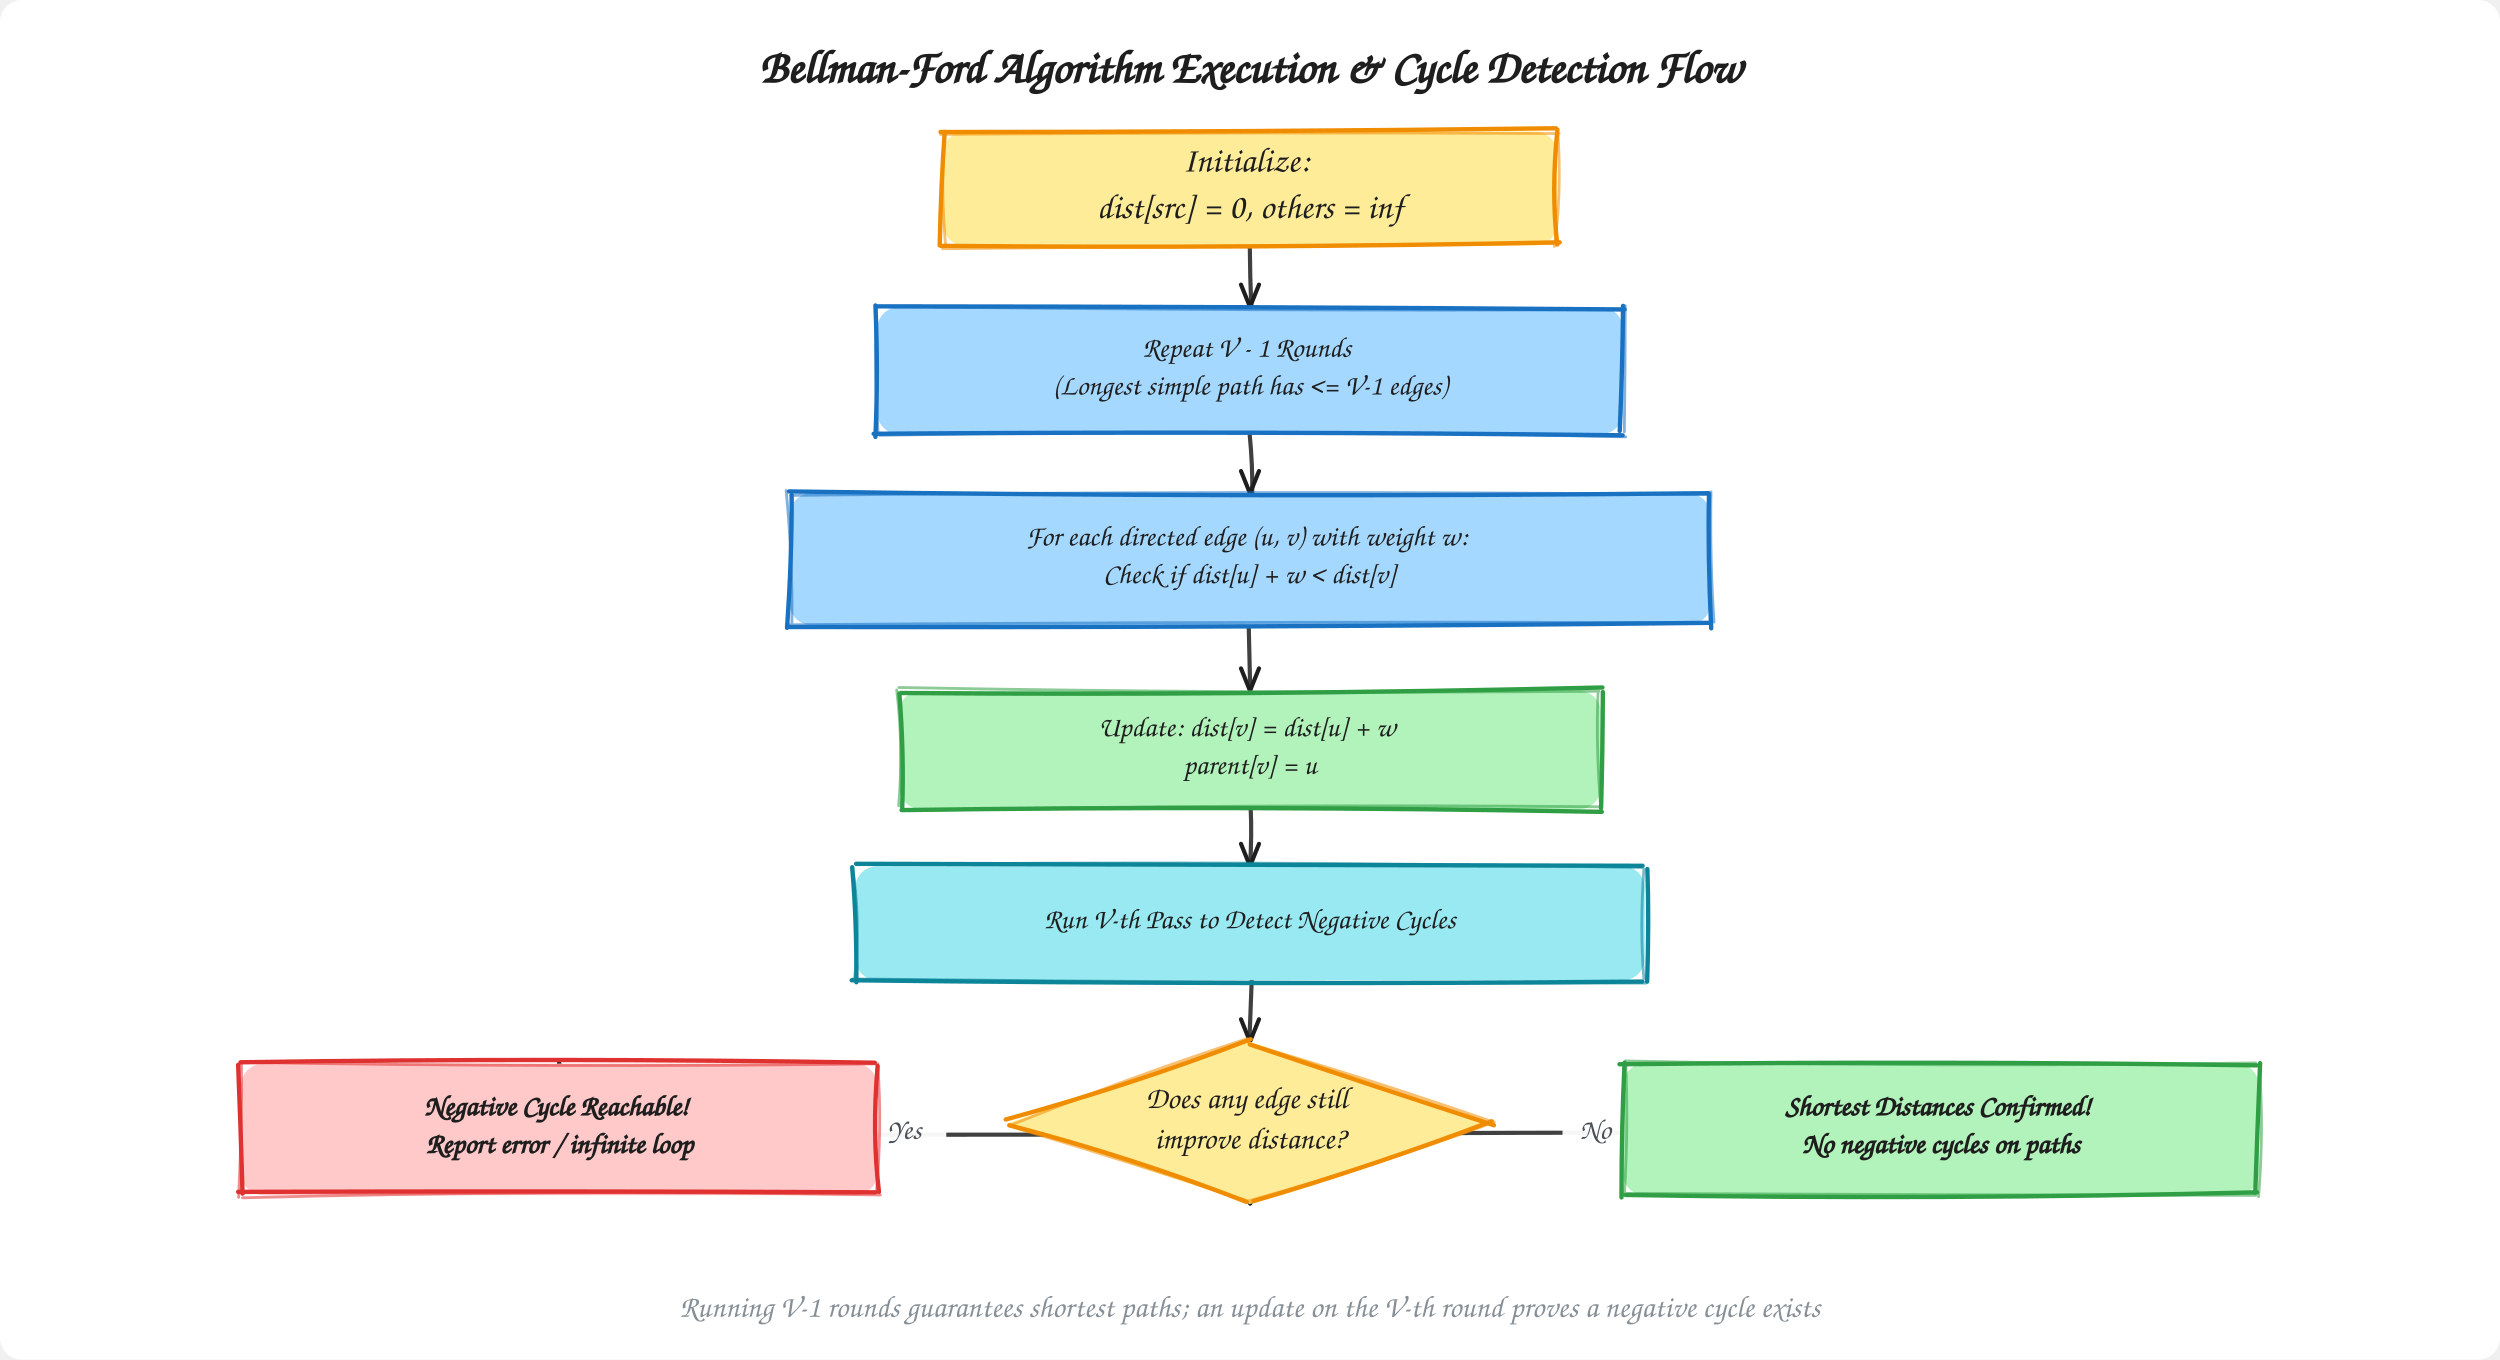
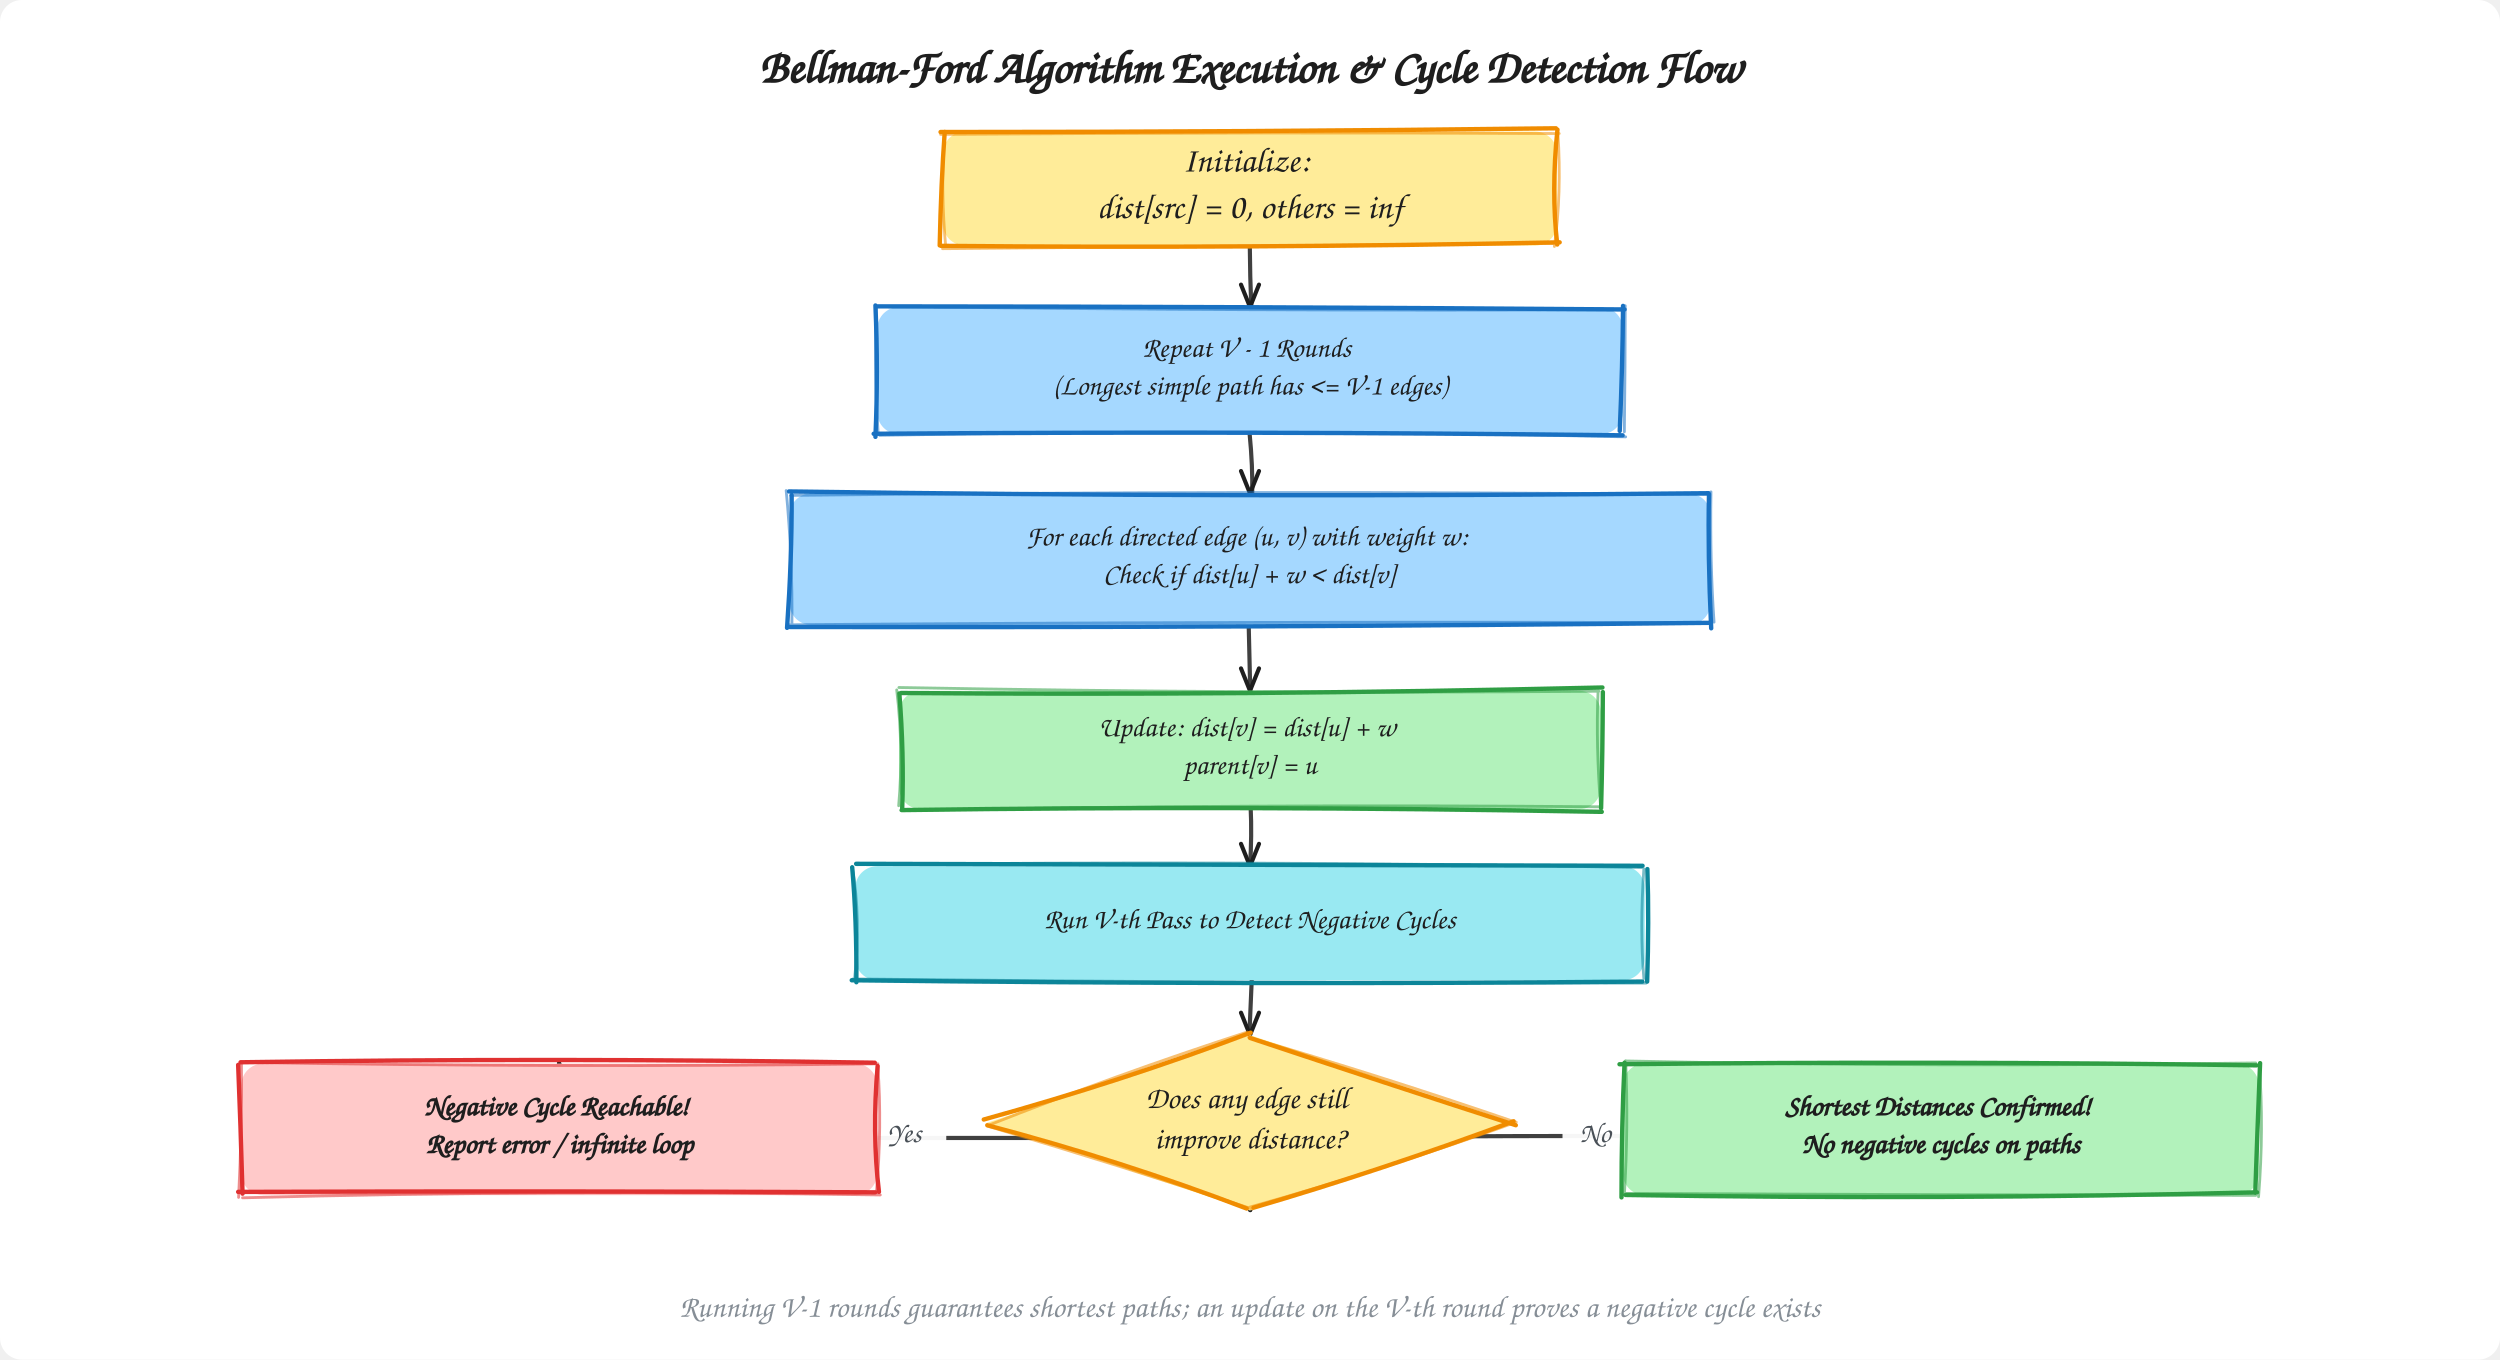
<svg xmlns="http://www.w3.org/2000/svg" width="1140" height="620" viewBox="0 0 1140 620" role="img" aria-label="Bellman-Ford Algorithm Execution &amp; Cycle Detection Flow">
  <rect width="1140" height="620" fill="#ffffff" rx="10" />
  <text text-anchor="middle" dominant-baseline="central" font-family="&quot;Segoe Print&quot;, &quot;Bradley Hand&quot;, Chilanka, &quot;Comic Sans MS&quot;, &quot;Comic Neue&quot;, cursive" font-size="21" font-weight="bold" fill="#1e1e1e">
    <tspan x="570.0" y="34.0">Bellman-Ford Algorithm Execution &amp; Cycle Detection Flow</tspan>
  </text>
  <path d="M569.9 111.5 Q570.0 126.1 570.6 140.5" fill="none" stroke="#1e1e1e" stroke-width="1.9" stroke-linecap="round" opacity="0.85" />
  <path d="M565.9 129.8 L570.0 140.0 L574.1 129.8" fill="none" stroke="#1e1e1e" stroke-width="1.9" stroke-linecap="round" stroke-linejoin="round" />
  <path d="M569.8 197.5 Q571.3 212.8 571.0 225.4" fill="none" stroke="#1e1e1e" stroke-width="1.9" stroke-linecap="round" opacity="0.85" />
  <path d="M565.9 214.8 L570.0 225.0 L574.1 214.8" fill="none" stroke="#1e1e1e" stroke-width="1.9" stroke-linecap="round" stroke-linejoin="round" />
  <path d="M569.4 284.7 Q569.7 300.3 570.1 314.7" fill="none" stroke="#1e1e1e" stroke-width="1.9" stroke-linecap="round" opacity="0.85" />
  <path d="M565.9 304.8 L570.0 315.0 L574.1 304.8" fill="none" stroke="#1e1e1e" stroke-width="1.9" stroke-linecap="round" stroke-linejoin="round" />
  <path d="M570.3 368.2 Q570.9 380.5 570.0 395.6" fill="none" stroke="#1e1e1e" stroke-width="1.9" stroke-linecap="round" opacity="0.85" />
  <path d="M565.9 384.8 L570.0 395.0 L574.1 384.8" fill="none" stroke="#1e1e1e" stroke-width="1.9" stroke-linecap="round" stroke-linejoin="round" />
-   <path d="M570.8 446.6 Q570.3 461.0 569.7 475.2" fill="none" stroke="#1e1e1e" stroke-width="1.9" stroke-linecap="round" opacity="0.85" />
-   <path d="M565.9 464.8 L570.0 475.0 L574.1 464.8" fill="none" stroke="#1e1e1e" stroke-width="1.9" stroke-linecap="round" stroke-linejoin="round" />
-   <path d="M570.1 548.8 Q569.9 531.2 570.2 516.9 M569.8 517.2 Q410.7 517.8 254.9 516.9 M255.2 516.9 Q255.8 500.4 254.9 484.0" fill="none" stroke="#1e1e1e" stroke-width="1.9" stroke-linecap="round" opacity="0.85" />
+   <path d="M570.8 446.6 Q570.3 459.5 569.7 472.2" fill="none" stroke="#1e1e1e" stroke-width="1.9" stroke-linecap="round" opacity="0.85" />
+   <path d="M565.9 461.8 L570.0 472.0 L574.1 461.8" fill="none" stroke="#1e1e1e" stroke-width="1.9" stroke-linecap="round" stroke-linejoin="round" />
+   <path d="M570.1 551.8 Q569.9 533.5 570.2 518.4 M569.8 518.7 Q410.7 519.3 254.9 518.4 M255.2 518.4 Q255.8 501.1 254.9 484.0" fill="none" stroke="#1e1e1e" stroke-width="1.9" stroke-linecap="round" opacity="0.85" />
  <path d="M259.1 495.2 L255.0 485.0 L250.9 495.2" fill="none" stroke="#1e1e1e" stroke-width="1.9" stroke-linecap="round" stroke-linejoin="round" />
-   <rect x="393.5" y="505.0" width="38" height="24" rx="6" fill="#ffffff" opacity="0.95" />
+   <rect x="393.5" y="506.5" width="38" height="24" rx="6" fill="#ffffff" opacity="0.95" />
  <text text-anchor="middle" dominant-baseline="central" font-family="&quot;Segoe Print&quot;, &quot;Bradley Hand&quot;, Chilanka, &quot;Comic Sans MS&quot;, &quot;Comic Neue&quot;, cursive" font-size="13" font-weight="normal" fill="#495057">
-     <tspan x="412.5" y="517.0">Yes</tspan>
+     <tspan x="412.5" y="518.5">Yes</tspan>
  </text>
-   <path d="M570.1 548.8 Q570.4 533.4 570.4 517.5 M569.8 517.4 Q727.9 515.7 885.5 517.2 M885.4 517.5 Q883.7 500.9 885.2 485.2" fill="none" stroke="#1e1e1e" stroke-width="1.9" stroke-linecap="round" opacity="0.85" />
+   <path d="M570.1 551.8 Q570.4 535.7 570.4 519.0 M569.8 518.9 Q727.9 517.2 885.5 518.7 M885.4 519.0 Q883.7 501.6 885.2 485.2" fill="none" stroke="#1e1e1e" stroke-width="1.9" stroke-linecap="round" opacity="0.85" />
  <path d="M889.1 495.2 L885.0 485.0 L880.9 495.2" fill="none" stroke="#1e1e1e" stroke-width="1.9" stroke-linecap="round" stroke-linejoin="round" />
-   <rect x="712.5" y="505.0" width="30" height="24" rx="6" fill="#ffffff" opacity="0.95" />
+   <rect x="712.5" y="506.5" width="30" height="24" rx="6" fill="#ffffff" opacity="0.95" />
  <text text-anchor="middle" dominant-baseline="central" font-family="&quot;Segoe Print&quot;, &quot;Bradley Hand&quot;, Chilanka, &quot;Comic Sans MS&quot;, &quot;Comic Neue&quot;, cursive" font-size="13" font-weight="normal" fill="#495057">
-     <tspan x="727.5" y="517.0">No</tspan>
+     <tspan x="727.5" y="518.5">No</tspan>
  </text>
  <rect x="430.0" y="60.0" width="280.0" height="52.0" rx="10" fill="#ffec99" />
  <path d="M428.9 60.2 Q569.4 60.2 709.5 58.5 M710.2 59.1 Q707.3 86.9 710.1 111.5 M711.2 110.5 Q569.5 113.4 429.0 112.1 M428.5 111.9 Q429.1 83.5 430.8 60.1" fill="none" stroke="#f08c00" stroke-width="2" stroke-linecap="round" />
  <path d="M428.9 61.3 Q571.1 60.2 711.0 60.9 M710.4 60.6 Q712.2 88.1 708.8 112.4 M708.9 111.0 Q569.4 112.1 429.8 113.4 M431.3 113.1 Q428.9 87.2 430.6 61.1" fill="none" stroke="#f08c00" stroke-width="1.3" stroke-linecap="round" opacity="0.55" />
  <text text-anchor="middle" dominant-baseline="central" font-family="&quot;Segoe Print&quot;, &quot;Bradley Hand&quot;, Chilanka, &quot;Comic Sans MS&quot;, &quot;Comic Neue&quot;, cursive" font-size="16" font-weight="normal" fill="#1e1e1e">
    <tspan x="570.0" y="75.4">Initialize:</tspan>
    <tspan x="570.0" y="96.6">dist[src] = 0, others = inf</tspan>
  </text>
  <rect x="400.0" y="140.0" width="340.0" height="58.0" rx="10" fill="#a5d8ff" />
  <path d="M400.1 139.7 Q567.4 139.8 740.8 141.1 M740.1 139.5 Q739.9 166.9 738.6 196.5 M739.9 198.5 Q568.4 196.5 398.4 197.8 M399.2 199.2 Q400.5 169.6 399.2 139.3" fill="none" stroke="#1971c2" stroke-width="2" stroke-linecap="round" />
  <path d="M401.4 139.7 Q572.3 142.0 740.1 141.2 M741.1 139.4 Q741.1 166.2 740.7 196.9 M741.3 199.2 Q571.6 195.4 401.1 198.5 M400.4 197.2 Q398.7 171.8 399.5 140.2" fill="none" stroke="#1971c2" stroke-width="1.3" stroke-linecap="round" opacity="0.55" />
  <text text-anchor="middle" dominant-baseline="central" font-family="&quot;Segoe Print&quot;, &quot;Bradley Hand&quot;, Chilanka, &quot;Comic Sans MS&quot;, &quot;Comic Neue&quot;, cursive" font-size="13" font-weight="normal" fill="#1e1e1e">
    <tspan x="570.0" y="160.4">Repeat V - 1 Rounds</tspan>
    <tspan x="570.0" y="177.6">(Longest simple path has &lt;= V-1 edges)</tspan>
  </text>
  <rect x="360.0" y="225.0" width="420.0" height="60.0" rx="10" fill="#a5d8ff" />
  <path d="M359.8 224.1 Q568.5 227.1 779.1 224.9 M779.3 225.3 Q778.7 252.8 780.3 286.5 M780.2 284.0 Q571.7 286.3 359.2 285.9 M358.9 286.3 Q361.1 255.2 361.0 225.9" fill="none" stroke="#1971c2" stroke-width="2" stroke-linecap="round" />
  <path d="M360.5 225.9 Q570.7 223.5 778.6 225.5 M780.2 224.3 Q779.7 256.7 781.6 283.7 M779.4 283.9 Q567.2 283.3 359.6 284.9 M361.1 285.8 Q361.5 254.9 358.5 223.7" fill="none" stroke="#1971c2" stroke-width="1.3" stroke-linecap="round" opacity="0.55" />
  <text text-anchor="middle" dominant-baseline="central" font-family="&quot;Segoe Print&quot;, &quot;Bradley Hand&quot;, Chilanka, &quot;Comic Sans MS&quot;, &quot;Comic Neue&quot;, cursive" font-size="13" font-weight="normal" fill="#1e1e1e">
    <tspan x="570.0" y="246.4">For each directed edge (u, v) with weight w:</tspan>
    <tspan x="570.0" y="263.6">Check if dist[u] + w &lt; dist[v]</tspan>
  </text>
  <rect x="410.0" y="315.0" width="320.0" height="54.0" rx="10" fill="#b2f2bb" />
  <path d="M410.9 316.0 Q568.0 317.3 730.7 313.5 M730.9 315.6 Q730.8 343.0 730.1 368.5 M730.4 370.2 Q568.1 367.2 411.2 369.4 M411.4 368.7 Q412.3 344.0 410.1 316.2" fill="none" stroke="#2f9e44" stroke-width="2" stroke-linecap="round" />
  <path d="M409.9 313.5 Q572.0 316.5 729.1 315.2 M728.7 315.8 Q727.7 339.5 729.9 368.1 M730.3 367.9 Q568.7 366.5 410.8 369.6 M409.8 367.4 Q412.1 341.2 408.9 314.6" fill="none" stroke="#2f9e44" stroke-width="1.3" stroke-linecap="round" opacity="0.55" />
  <text text-anchor="middle" dominant-baseline="central" font-family="&quot;Segoe Print&quot;, &quot;Bradley Hand&quot;, Chilanka, &quot;Comic Sans MS&quot;, &quot;Comic Neue&quot;, cursive" font-size="13" font-weight="normal" fill="#1e1e1e">
    <tspan x="570.0" y="333.4">Update: dist[v] = dist[u] + w</tspan>
    <tspan x="570.0" y="350.6">parent[v] = u</tspan>
  </text>
  <rect x="390.0" y="395.0" width="360.0" height="52.0" rx="10" fill="#99e9f2" />
  <path d="M390.4 393.9 Q572.5 394.4 749.0 394.8 M751.2 396.3 Q752.0 419.9 751.1 447.6 M748.9 447.6 Q572.3 449.2 388.4 447.0 M390.5 447.9 Q390.7 419.5 388.6 395.5" fill="none" stroke="#0c8599" stroke-width="2" stroke-linecap="round" />
  <path d="M390.6 394.3 Q569.7 392.2 748.6 395.6 M749.6 396.2 Q747.7 423.4 749.6 446.2 M750.6 448.3 Q571.8 448.4 388.9 446.4 M389.7 446.2 Q392.7 418.9 388.6 395.2" fill="none" stroke="#0c8599" stroke-width="1.3" stroke-linecap="round" opacity="0.55" />
  <text text-anchor="middle" dominant-baseline="central" font-family="&quot;Segoe Print&quot;, &quot;Bradley Hand&quot;, Chilanka, &quot;Comic Sans MS&quot;, &quot;Comic Neue&quot;, cursive" font-size="13" font-weight="normal" fill="#1e1e1e">
    <tspan x="570.0" y="421.0">Run V-th Pass to Detect Negative Cycles</tspan>
  </text>
-   <polygon points="570.0,475 680,512.0 570.0,549 460,512.0" fill="#ffec99" />
-   <path d="M570.0 476.3 Q625.8 495.1 681.2 513.1 M680.2 511.3 Q624.7 532.2 571.6 547.7 M568.5 548.1 Q516.5 527.8 460.2 513.1 M458.6 510.5 Q516.5 494.6 570.3 473.9" fill="none" stroke="#f08c00" stroke-width="2" stroke-linecap="round" />
-   <path d="M569.4 476.0 Q624.4 492.0 680.8 511.6 M681.4 511.7 Q627.3 531.5 568.6 547.8 M571.1 548.3 Q514.2 529.5 460.3 513.5 M460.6 513.2 Q514.5 491.4 568.8 473.6" fill="none" stroke="#f08c00" stroke-width="1.3" stroke-linecap="round" opacity="0.55" />
+   <polygon points="570.0,472 690,512.0 570.0,552 450,512.0" fill="#ffec99" />
+   <path d="M570.0 473.3 Q630.8 493.6 691.2 513.1 M690.2 511.3 Q629.7 533.7 571.6 550.7 M568.5 551.1 Q511.5 529.3 450.2 513.1 M448.6 510.5 Q511.5 493.1 570.3 470.9" fill="none" stroke="#f08c00" stroke-width="2" stroke-linecap="round" />
+   <path d="M569.4 473.0 Q629.4 490.5 690.8 511.6 M691.4 511.7 Q632.3 533.0 568.6 550.8 M571.1 551.3 Q509.2 531.0 450.3 513.5 M450.6 513.2 Q509.5 489.9 568.8 470.6" fill="none" stroke="#f08c00" stroke-width="1.3" stroke-linecap="round" opacity="0.55" />
  <text text-anchor="middle" dominant-baseline="central" font-family="&quot;Segoe Print&quot;, &quot;Bradley Hand&quot;, Chilanka, &quot;Comic Sans MS&quot;, &quot;Comic Neue&quot;, cursive" font-size="14" font-weight="normal" fill="#1e1e1e">
    <tspan x="570.0" y="502.8">Does any edge still</tspan>
    <tspan x="570.0" y="521.2">improve distance?</tspan>
  </text>
  <rect x="110.0" y="485.0" width="290.0" height="60.0" rx="10" fill="#ffc9c9" />
  <path d="M109.7 484.4 Q254.8 482.2 398.9 484.6 M400.2 486.1 Q397.6 516.5 400.8 543.5 M399.1 543.7 Q255.5 543.0 108.6 543.5 M110.6 544.3 Q109.7 512.2 108.6 485.6" fill="none" stroke="#e03131" stroke-width="2" stroke-linecap="round" />
  <path d="M109.9 484.4 Q257.0 487.0 400.3 485.1 M400.3 486.5 Q402.3 513.4 399.6 544.5 M401.4 544.9 Q252.9 542.4 110.6 546.2 M108.8 546.0 Q110.4 514.8 110.1 485.2" fill="none" stroke="#e03131" stroke-width="1.3" stroke-linecap="round" opacity="0.55" />
  <text text-anchor="middle" dominant-baseline="central" font-family="&quot;Segoe Print&quot;, &quot;Bradley Hand&quot;, Chilanka, &quot;Comic Sans MS&quot;, &quot;Comic Neue&quot;, cursive" font-size="13" font-weight="bold" fill="#1e1e1e">
    <tspan x="255.0" y="506.4">Negative Cycle Reachable!</tspan>
    <tspan x="255.0" y="523.6">Report error / infinite loop</tspan>
  </text>
  <rect x="740.0" y="485.0" width="290.0" height="60.0" rx="10" fill="#b2f2bb" />
  <path d="M738.5 485.3 Q886.1 483.7 1028.9 485.8 M1030.6 484.8 Q1029.3 517.1 1028.4 543.9 M1029.2 543.7 Q886.1 547.3 741.3 544.9 M739.4 546.0 Q739.4 513.5 740.8 484.6" fill="none" stroke="#2f9e44" stroke-width="2" stroke-linecap="round" />
  <path d="M741.2 483.8 Q882.9 486.8 1028.6 484.7 M1030.2 485.2 Q1032.4 514.5 1029.9 545.7 M1028.6 545.1 Q883.9 544.9 740.0 544.2 M740.7 544.9 Q742.6 513.8 741.3 483.7" fill="none" stroke="#2f9e44" stroke-width="1.3" stroke-linecap="round" opacity="0.55" />
  <text text-anchor="middle" dominant-baseline="central" font-family="&quot;Segoe Print&quot;, &quot;Bradley Hand&quot;, Chilanka, &quot;Comic Sans MS&quot;, &quot;Comic Neue&quot;, cursive" font-size="13" font-weight="bold" fill="#1e1e1e">
    <tspan x="885.0" y="506.4">Shortest Distances Confirmed!</tspan>
    <tspan x="885.0" y="523.6">No negative cycles on paths</tspan>
  </text>
  <text text-anchor="middle" dominant-baseline="central" font-family="&quot;Segoe Print&quot;, &quot;Bradley Hand&quot;, Chilanka, &quot;Comic Sans MS&quot;, &quot;Comic Neue&quot;, cursive" font-size="14" font-weight="normal" fill="#868e96">
    <tspan x="570.0" y="598.0">Running V-1 rounds guarantees shortest paths; an update on the V-th round proves a negative cycle exists</tspan>
  </text>
</svg>
